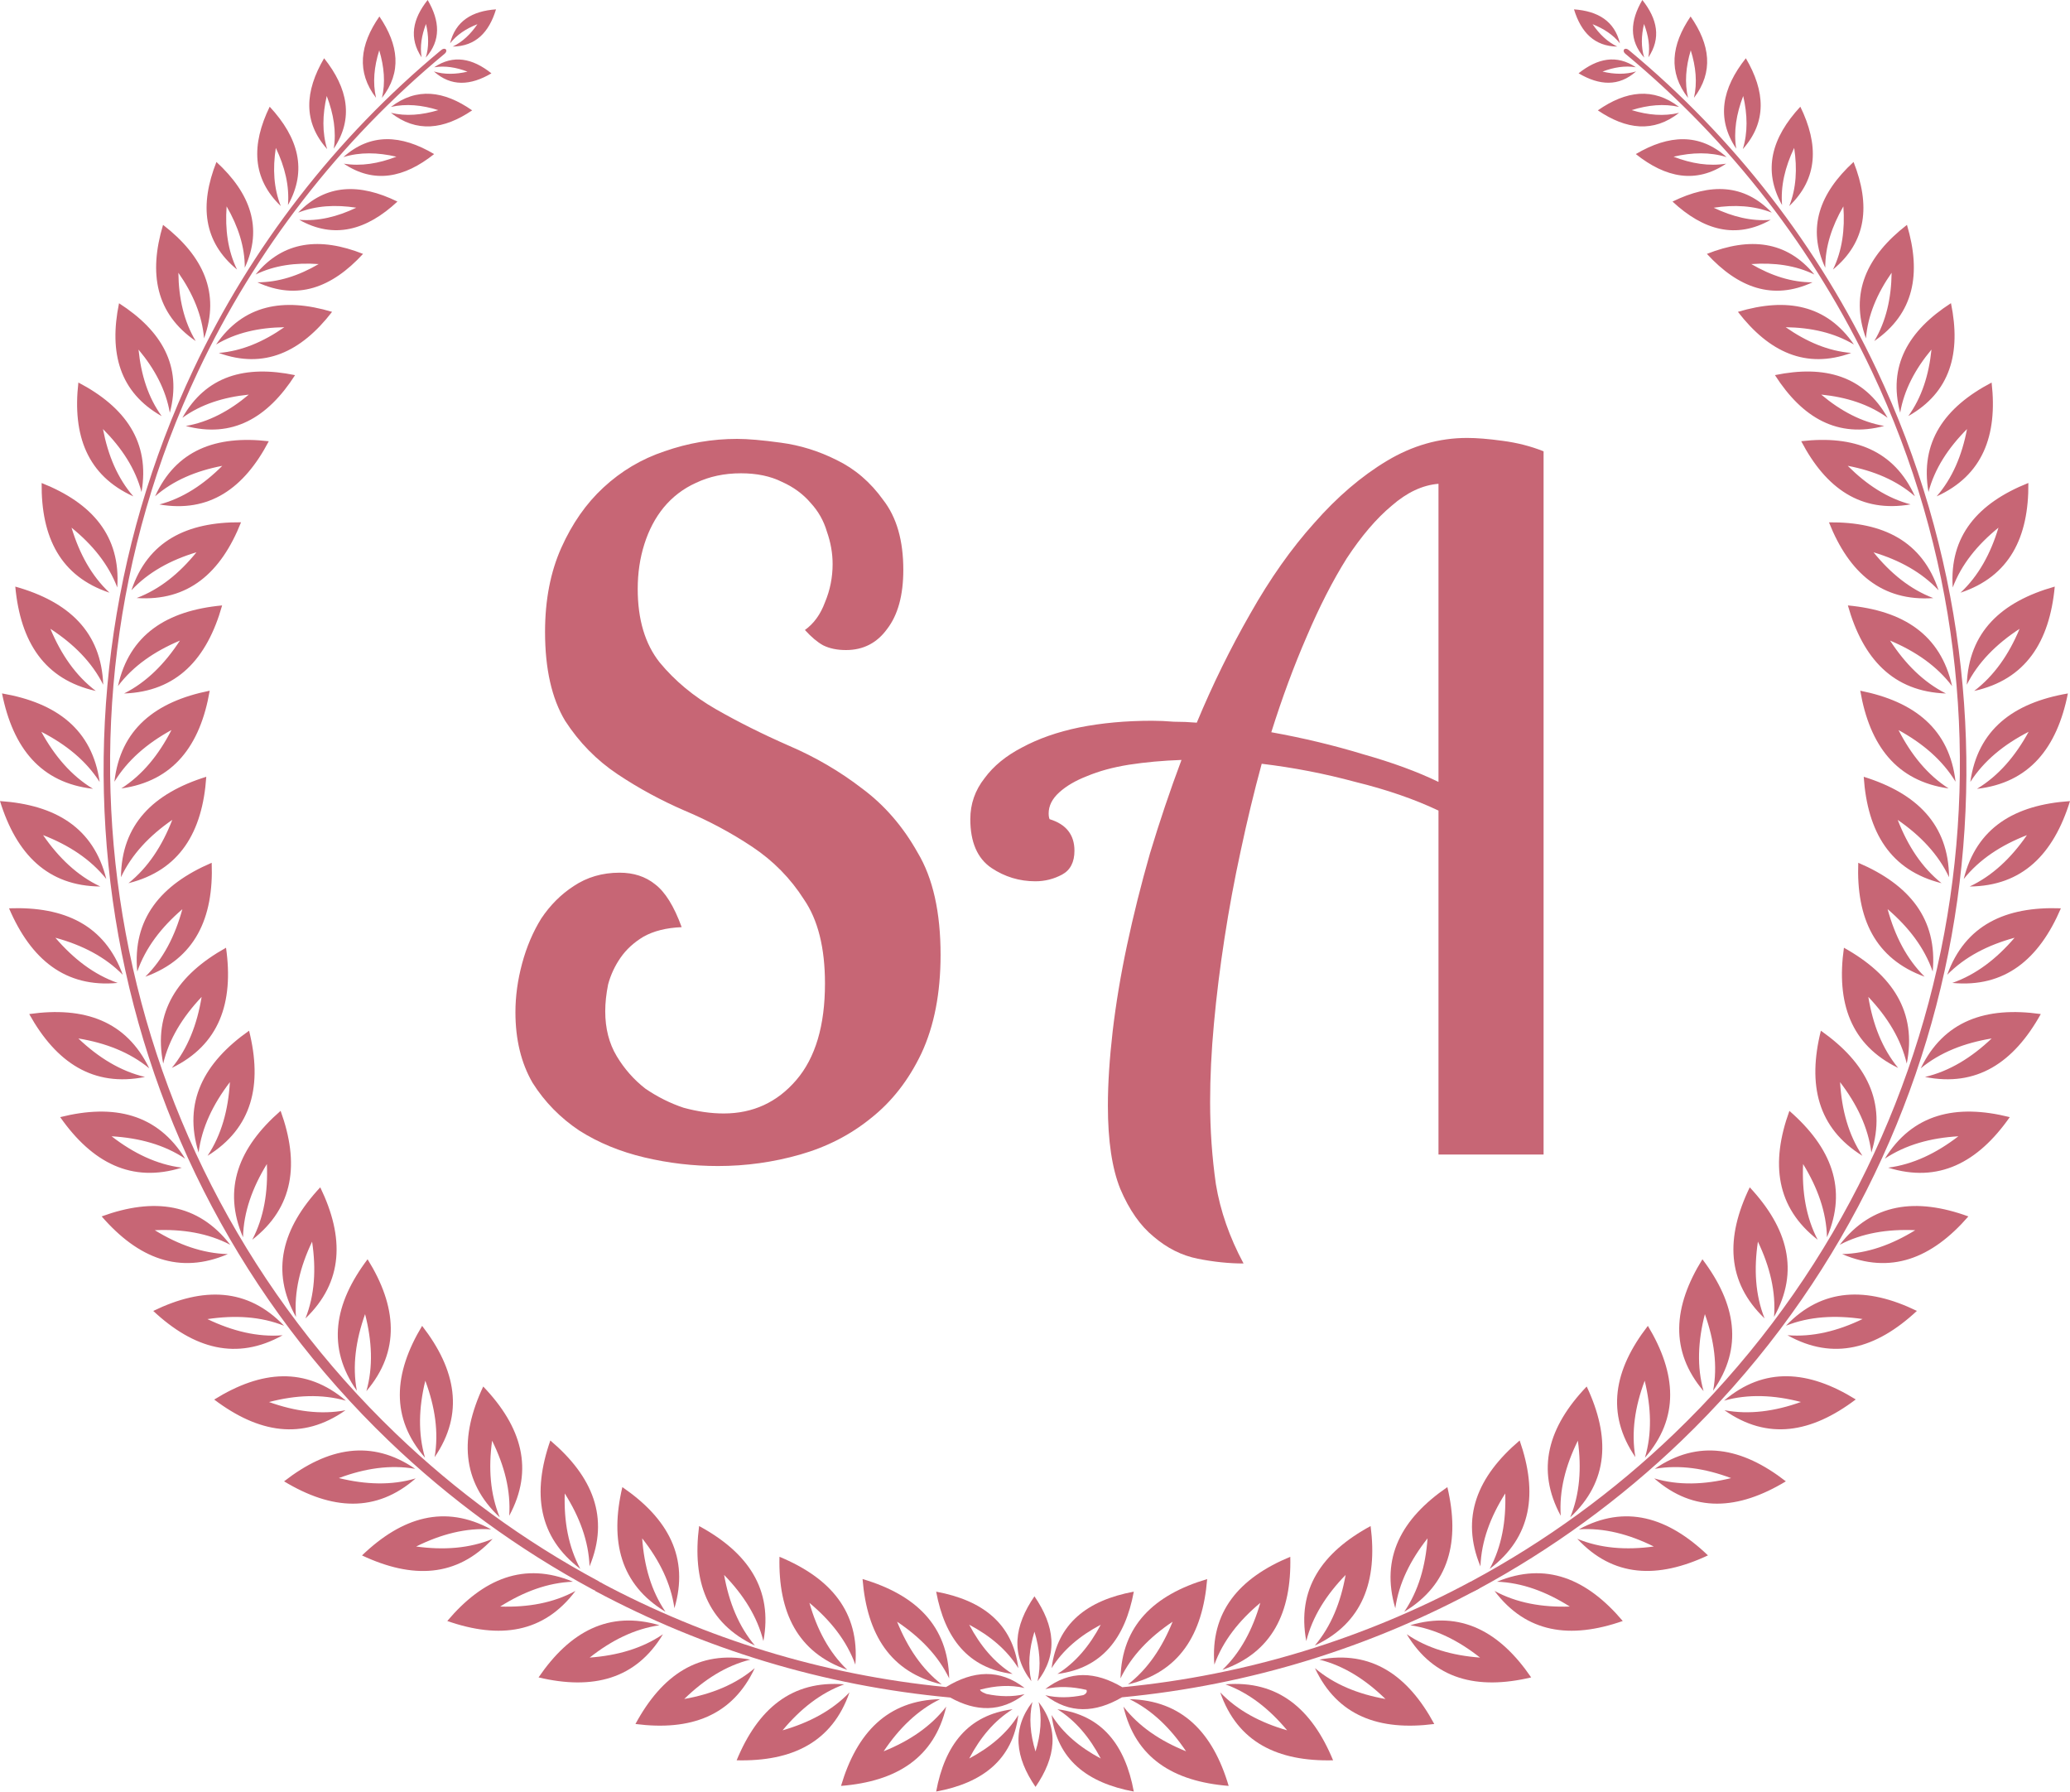
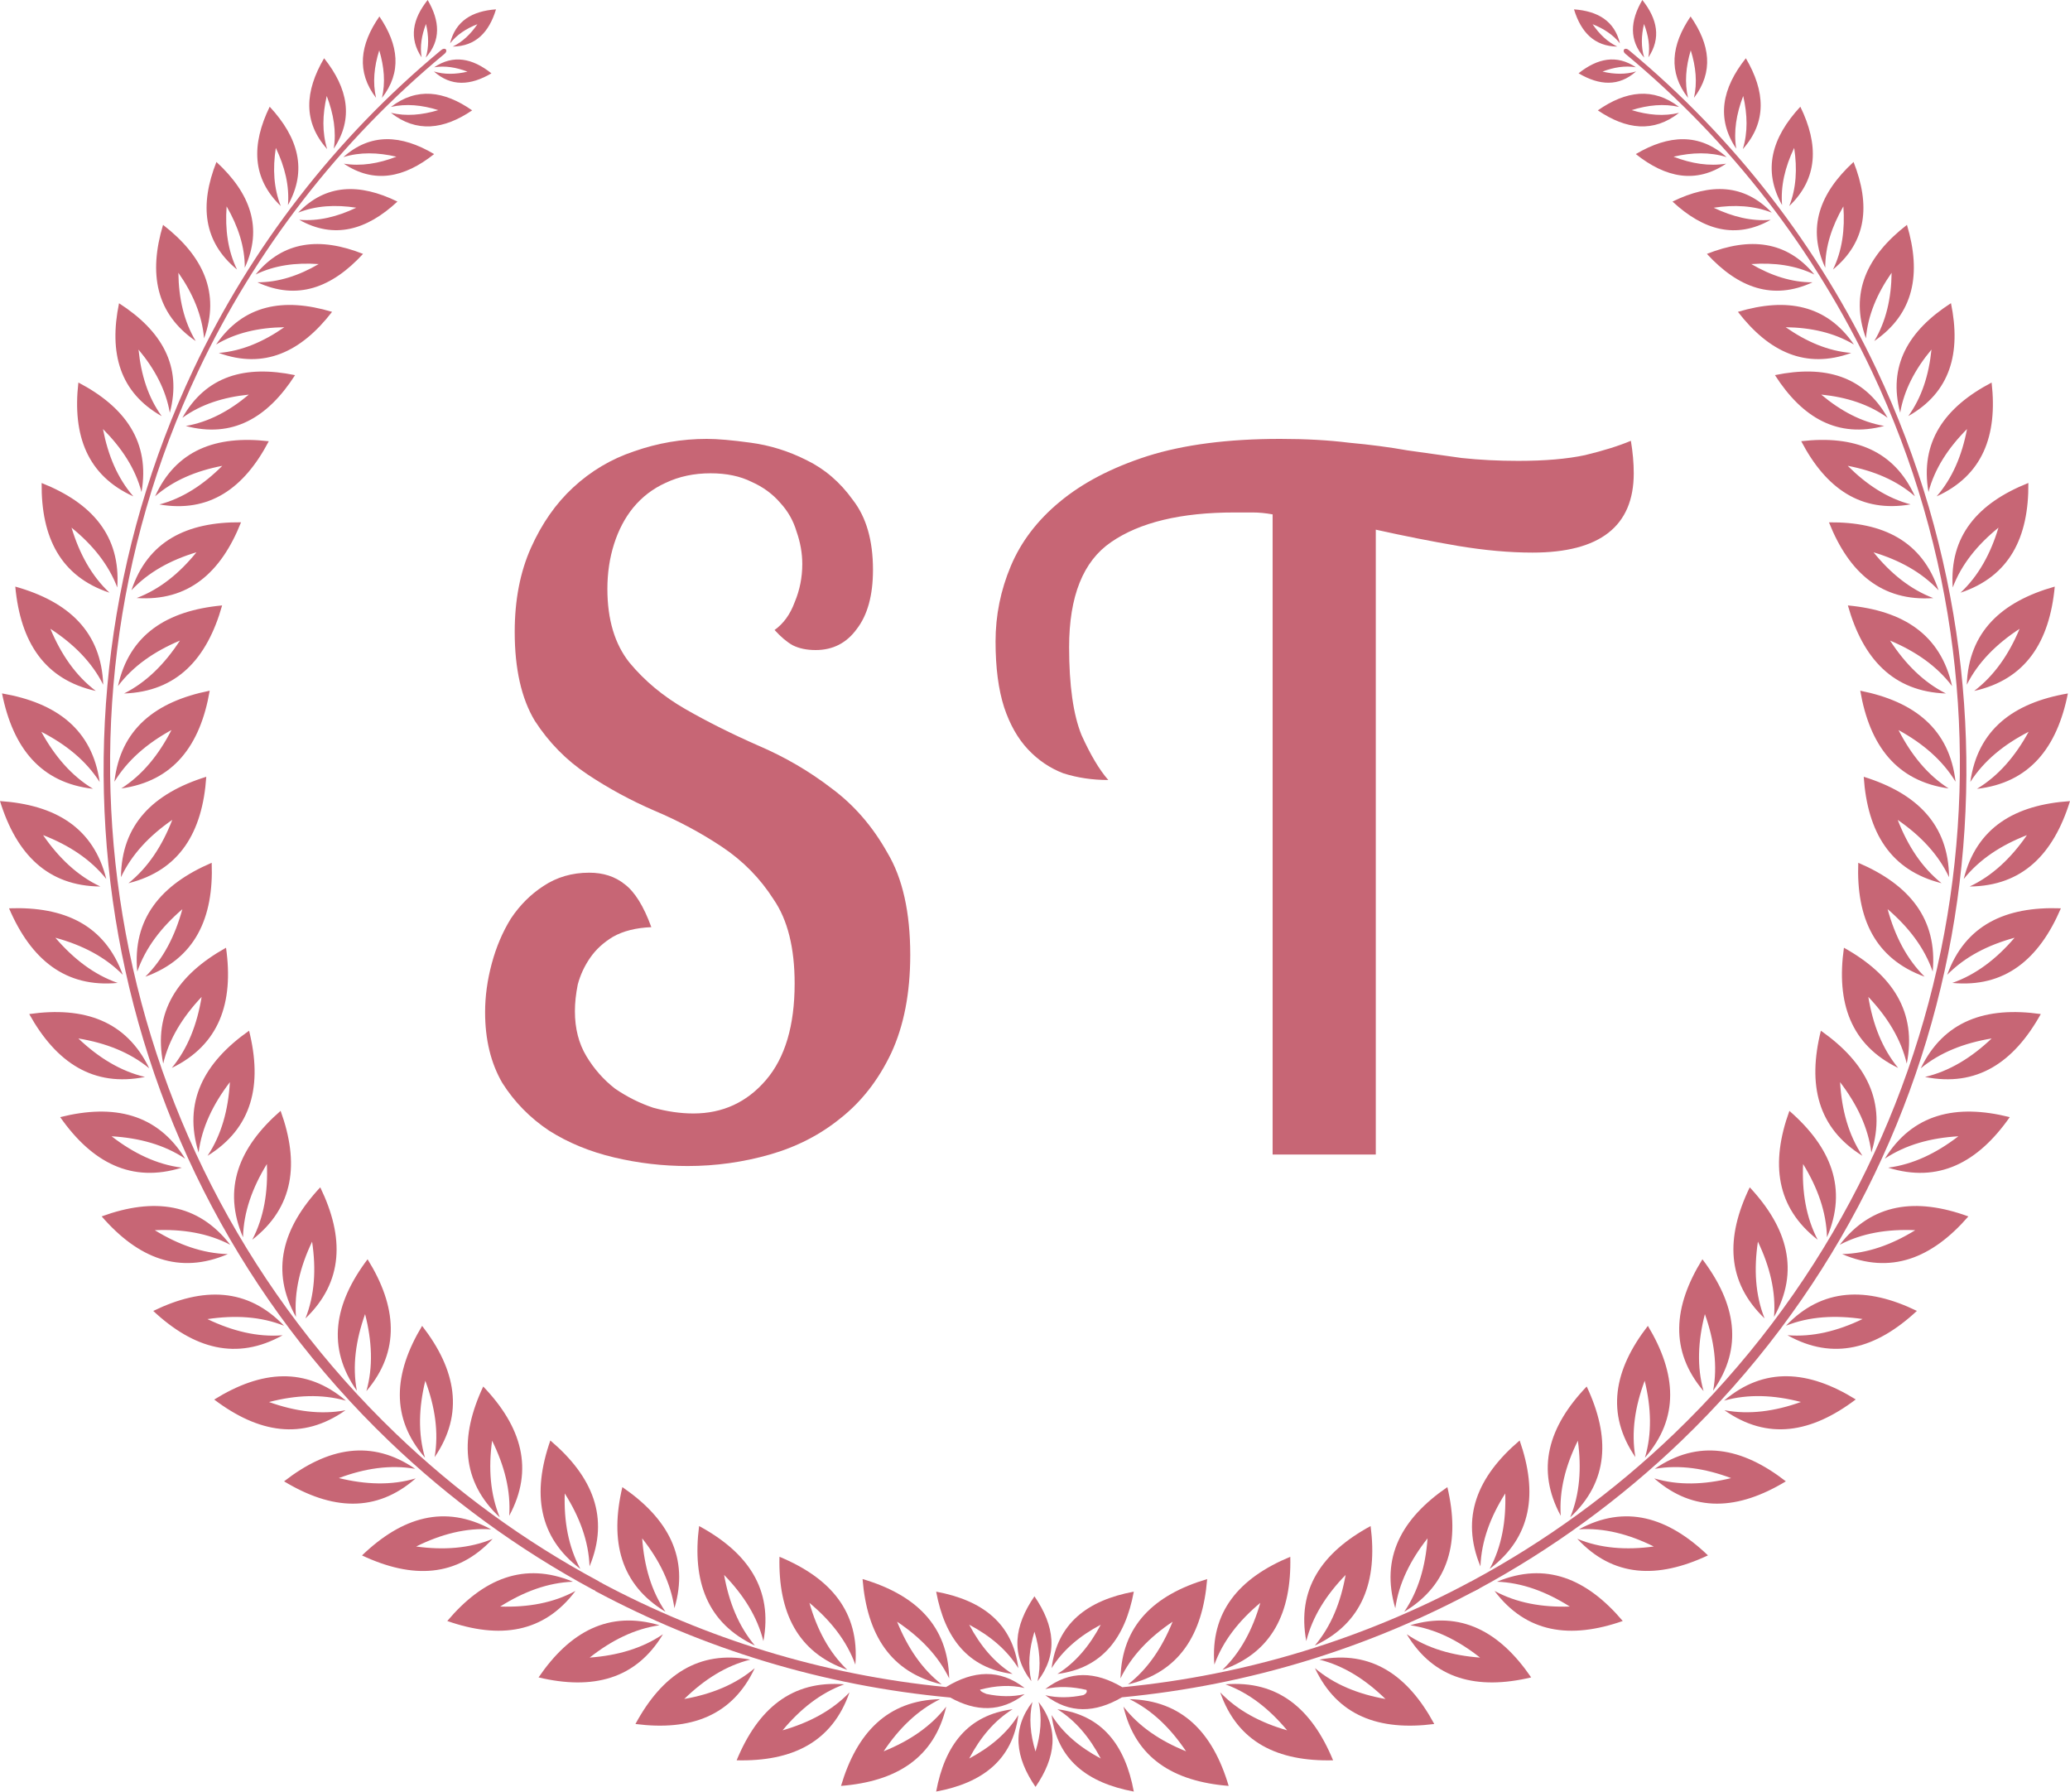
<svg xmlns="http://www.w3.org/2000/svg" width="52" height="45" viewBox="0 0 52 45" fill="none">
  <path d="M5.678 23.805C4.458 24.485 3.84 25.419 4.1 26.716C4.244 26.101 4.585 25.549 5.065 25.04C4.952 25.73 4.718 26.335 4.316 26.824C5.506 26.246 5.875 25.19 5.678 23.805ZM12.139 34.826C11.545 36.092 11.588 37.209 12.554 38.112C12.314 37.527 12.267 36.88 12.362 36.187C12.671 36.813 12.835 37.442 12.792 38.073C13.422 36.909 13.106 35.836 12.139 34.826ZM10.604 33.303C9.882 34.501 9.808 35.618 10.677 36.615C10.498 36.008 10.519 35.359 10.684 34.681C10.928 35.336 11.025 35.977 10.918 36.601C11.665 35.509 11.461 34.408 10.604 33.303ZM8.045 29.823C7.092 30.845 6.789 31.923 7.435 33.079C7.385 32.449 7.539 31.818 7.84 31.188C7.944 31.879 7.906 32.527 7.673 33.116C8.628 32.199 8.655 31.081 8.045 29.823ZM9.234 31.63C8.391 32.746 8.203 33.849 8.964 34.932C8.847 34.31 8.937 33.667 9.171 33.008C9.346 33.685 9.376 34.334 9.204 34.942C10.06 33.934 9.972 32.817 9.234 31.63ZM7.049 27.902C5.995 28.82 5.583 29.861 6.105 31.078C6.119 30.445 6.339 29.835 6.704 29.238C6.735 29.938 6.631 30.579 6.337 31.139C7.383 30.327 7.526 29.216 7.049 27.902ZM6.257 25.889C5.114 26.694 4.596 27.685 4.989 28.949C5.069 28.32 5.351 27.737 5.775 27.181C5.734 27.879 5.564 28.504 5.214 29.031C6.339 28.335 6.596 27.247 6.257 25.889ZM14.578 39.407C14.277 38.849 14.164 38.211 14.187 37.512C14.56 38.103 14.787 38.711 14.81 39.343C15.317 38.12 14.891 37.086 13.825 36.182C13.364 37.502 13.522 38.609 14.578 39.407ZM5.724 31.5C5.093 31.484 4.482 31.265 3.888 30.9C4.585 30.869 5.224 30.973 5.784 31.266C4.975 30.22 3.867 30.075 2.554 30.553C3.471 31.61 4.51 32.021 5.724 31.5ZM5.318 21.671C4.034 22.221 3.323 23.085 3.448 24.404C3.655 23.807 4.051 23.292 4.581 22.837C4.396 23.511 4.101 24.089 3.651 24.533C4.895 24.082 5.371 23.068 5.318 21.671ZM12.565 40.353C13.155 39.98 13.762 39.753 14.393 39.729C13.172 39.222 12.138 39.648 11.236 40.716C12.555 41.177 13.662 41.019 14.456 39.961C13.901 40.263 13.263 40.376 12.565 40.353ZM7.1 33.539C6.469 33.59 5.84 33.434 5.211 33.133C5.902 33.03 6.549 33.066 7.136 33.3C6.222 32.345 5.106 32.317 3.85 32.928C4.87 33.881 5.945 34.183 7.1 33.539ZM4.567 29.329C3.94 29.25 3.356 28.968 2.803 28.541C3.499 28.582 4.126 28.753 4.651 29.103C3.955 27.978 2.868 27.72 1.512 28.06C2.315 29.205 3.306 29.722 4.567 29.329ZM8.679 35.423C8.057 35.539 7.415 35.451 6.758 35.216C7.434 35.04 8.081 35.011 8.689 35.182C7.682 34.325 6.568 34.415 5.381 35.154C6.496 35.996 7.598 36.185 8.679 35.423ZM8.512 37.126C9.167 36.881 9.807 36.785 10.43 36.894C9.339 36.145 8.239 36.35 7.136 37.208C8.332 37.931 9.447 38.005 10.443 37.134C9.839 37.314 9.19 37.292 8.512 37.126ZM10.454 38.845C11.08 38.535 11.707 38.372 12.337 38.414C11.175 37.783 10.103 38.1 9.094 39.069C10.359 39.664 11.476 39.622 12.376 38.653C11.793 38.894 11.146 38.94 10.454 38.845ZM3.642 27.051C3.026 26.905 2.475 26.565 1.968 26.084C2.657 26.197 3.261 26.432 3.749 26.834C3.173 25.643 2.118 25.274 0.734 25.471C1.414 26.694 2.346 27.31 3.642 27.051ZM7.491 5.341C7.937 5.164 8.427 5.137 8.95 5.217C8.473 5.445 7.995 5.561 7.517 5.521C8.391 6.012 9.208 5.785 9.984 5.063C9.032 4.598 8.185 4.617 7.491 5.341ZM4.307 18.337C3.988 18.959 3.58 19.463 3.047 19.804C4.356 19.621 5.031 18.728 5.268 17.349C3.898 17.622 3.024 18.32 2.874 19.635C3.203 19.095 3.694 18.673 4.307 18.337ZM9.12 6.377C8.04 5.951 7.117 6.045 6.421 6.895C6.893 6.665 7.426 6.592 8.005 6.633C7.503 6.926 6.991 7.092 6.466 7.091C7.463 7.552 8.334 7.232 9.12 6.377ZM8.626 3.946C9.042 3.817 9.489 3.827 9.958 3.936C9.509 4.109 9.067 4.181 8.637 4.111C9.395 4.619 10.152 4.47 10.906 3.87C10.077 3.379 9.307 3.338 8.626 3.946ZM2.956 24.689C2.359 24.48 1.846 24.084 1.391 23.554C2.065 23.738 2.642 24.034 3.084 24.485C2.634 23.239 1.624 22.764 0.227 22.815C0.778 24.101 1.641 24.813 2.956 24.689ZM9.821 2.686C10.201 2.599 10.6 2.637 11.011 2.766C10.597 2.89 10.2 2.925 9.82 2.834C10.462 3.338 11.148 3.256 11.861 2.772C11.153 2.278 10.469 2.189 9.821 2.686ZM10.9 1.795C11.332 2.18 11.819 2.152 12.345 1.842C11.867 1.461 11.387 1.367 10.907 1.69C11.18 1.646 11.46 1.691 11.744 1.8C11.447 1.869 11.164 1.875 10.9 1.795ZM8.342 7.833C7.117 7.466 6.113 7.655 5.428 8.654C5.924 8.357 6.503 8.228 7.142 8.219C6.618 8.585 6.073 8.818 5.496 8.865C6.632 9.278 7.56 8.846 8.342 7.833ZM3.227 22.184C4.51 21.864 5.088 20.907 5.182 19.511C3.848 19.926 3.051 20.71 3.039 22.034C3.307 21.461 3.754 20.99 4.328 20.593C4.074 21.245 3.721 21.789 3.227 22.184ZM4.581 10.495C5.049 10.155 5.614 9.976 6.25 9.912C5.761 10.323 5.237 10.602 4.667 10.7C5.836 11.011 6.722 10.5 7.412 9.423C6.16 9.164 5.175 9.44 4.581 10.495ZM3.302 14.826C3.725 14.374 4.281 14.069 4.935 13.872C4.505 14.403 4.012 14.802 3.434 15.021C4.725 15.11 5.55 14.392 6.055 13.119C4.688 13.106 3.711 13.597 3.302 14.826ZM4.52 16.09C4.138 16.675 3.681 17.135 3.117 17.419C4.438 17.372 5.201 16.555 5.58 15.207C4.188 15.337 3.247 15.94 2.963 17.234C3.342 16.729 3.877 16.361 4.52 16.09ZM3.896 12.466C4.353 12.067 4.926 11.827 5.584 11.701C5.11 12.175 4.59 12.516 4.004 12.671C5.253 12.887 6.131 12.271 6.752 11.083C5.421 10.928 4.419 11.309 3.896 12.466ZM11.993 0.608C11.822 0.858 11.619 1.053 11.372 1.17C11.945 1.163 12.284 0.816 12.46 0.235C11.856 0.278 11.442 0.53 11.306 1.089C11.476 0.873 11.71 0.718 11.993 0.608ZM2.407 17.355C1.903 16.973 1.535 16.438 1.266 15.794C1.851 16.175 2.31 16.634 2.593 17.199C2.546 15.876 1.729 15.112 0.384 14.734C0.513 16.127 1.116 17.069 2.407 17.355ZM2.75 14.887C2.298 14.464 1.995 13.907 1.797 13.254C2.327 13.684 2.727 14.178 2.946 14.756C3.034 13.464 2.317 12.637 1.046 12.132C1.031 13.501 1.523 14.479 2.75 14.887ZM3.35 12.468C2.952 12.011 2.713 11.436 2.587 10.777C3.06 11.252 3.401 11.772 3.555 12.359C3.772 11.11 3.156 10.23 1.969 9.608C1.816 10.942 2.196 11.945 3.35 12.468ZM4.062 10.453C3.722 9.983 3.544 9.418 3.48 8.781C3.89 9.272 4.168 9.796 4.266 10.368C4.577 9.197 4.067 8.31 2.99 7.617C2.732 8.871 3.008 9.857 4.062 10.453ZM2.52 22.267C1.948 21.998 1.478 21.551 1.082 20.976C1.732 21.229 2.275 21.583 2.67 22.078C2.35 20.792 1.395 20.215 0 20.121C0.413 21.457 1.198 22.255 2.52 22.267ZM2.336 19.813C1.795 19.486 1.373 18.993 1.038 18.381C1.659 18.7 2.163 19.108 2.503 19.641C2.319 18.329 1.428 17.654 0.051 17.417C0.325 18.789 1.023 19.664 2.336 19.813ZM6.929 3.715C7.157 4.193 7.273 4.672 7.234 5.151C7.724 4.275 7.497 3.459 6.775 2.68C6.311 3.633 6.33 4.482 7.054 5.176C6.876 4.73 6.848 4.239 6.929 3.715ZM4.916 8.566C4.619 8.07 4.489 7.491 4.481 6.851C4.847 7.375 5.078 7.921 5.126 8.499C5.538 7.36 5.107 6.432 4.096 5.648C3.728 6.875 3.918 7.881 4.916 8.566ZM9.527 1.264C9.651 1.679 9.685 2.078 9.595 2.458C10.098 1.815 10.016 1.129 9.531 0.414C9.038 1.123 8.95 1.808 9.446 2.457C9.359 2.076 9.397 1.677 9.527 1.264ZM10.701 0.602C10.771 0.9 10.777 1.183 10.696 1.447C11.08 1.016 11.052 0.527 10.743 0C10.363 0.479 10.269 0.959 10.591 1.44C10.546 1.166 10.592 0.886 10.701 0.602ZM8.208 2.411C8.381 2.862 8.453 3.304 8.384 3.734C8.89 2.975 8.741 2.218 8.142 1.463C7.654 2.294 7.611 3.064 8.218 3.745C8.09 3.328 8.1 2.881 8.208 2.411ZM5.954 6.77C5.724 6.298 5.651 5.763 5.693 5.184C5.983 5.687 6.151 6.199 6.149 6.725C6.609 5.726 6.29 4.854 5.437 4.068C5.011 5.147 5.105 6.073 5.954 6.77ZM15.028 39.711C13.166 38.71 11.456 37.462 9.942 36.008C2.718 29.071 0.729 18.317 4.976 9.328C6.415 6.285 8.511 3.554 11.164 1.355C11.238 1.294 11.205 1.247 11.203 1.243C11.2 1.24 11.159 1.195 11.082 1.259C8.416 3.47 6.307 6.217 4.862 9.274C0.581 18.335 2.475 29.188 9.768 36.192C11.294 37.657 13.017 38.914 14.893 39.926C14.985 39.965 15.159 40.08 15.216 39.974C15.277 39.857 15.102 39.756 15.028 39.711Z" fill="#C76675" />
  <path d="M46.321 23.805C46.124 25.189 46.493 26.246 47.683 26.824C47.281 26.335 47.047 25.73 46.934 25.04C47.415 25.548 47.755 26.101 47.899 26.716C48.159 25.419 47.542 24.486 46.321 23.805ZM39.637 36.187C39.732 36.88 39.686 37.528 39.445 38.112C40.413 37.209 40.455 36.092 39.859 34.826C38.893 35.836 38.577 36.909 39.207 38.073C39.165 37.442 39.327 36.813 39.637 36.187ZM41.396 33.303C40.539 34.408 40.335 35.509 41.082 36.6C40.975 35.977 41.071 35.335 41.316 34.681C41.481 35.361 41.502 36.008 41.322 36.615C42.192 35.618 42.118 34.501 41.396 33.303ZM43.955 29.823C43.345 31.081 43.372 32.199 44.327 33.115C44.094 32.526 44.057 31.878 44.16 31.187C44.461 31.818 44.615 32.448 44.565 33.078C45.211 31.923 44.908 30.845 43.955 29.823ZM42.766 31.63C42.029 32.817 41.939 33.934 42.795 34.942C42.624 34.334 42.653 33.685 42.828 33.008C43.062 33.667 43.151 34.31 43.035 34.932C43.797 33.849 43.609 32.746 42.766 31.63ZM45.895 31.078C46.417 29.861 46.005 28.821 44.951 27.903C44.474 29.217 44.617 30.328 45.661 31.139C45.369 30.579 45.264 29.938 45.295 29.238C45.661 29.834 45.88 30.445 45.895 31.078ZM45.742 25.889C45.403 27.247 45.66 28.334 46.785 29.031C46.435 28.504 46.265 27.879 46.224 27.181C46.648 27.736 46.93 28.32 47.01 28.949C47.403 27.685 46.885 26.694 45.742 25.889ZM37.813 37.512C37.836 38.211 37.723 38.849 37.422 39.407C38.478 38.61 38.636 37.502 38.175 36.182C37.109 37.087 36.683 38.121 37.19 39.344C37.213 38.71 37.439 38.103 37.813 37.512ZM46.216 31.266C46.776 30.972 47.415 30.869 48.112 30.9C47.518 31.266 46.907 31.485 46.276 31.5C47.491 32.021 48.529 31.611 49.447 30.554C48.133 30.075 47.025 30.22 46.216 31.266ZM48.551 24.403C48.675 23.084 47.966 22.22 46.681 21.671C46.628 23.068 47.104 24.082 48.348 24.532C47.898 24.088 47.602 23.51 47.418 22.835C47.949 23.291 48.343 23.806 48.551 24.403ZM37.606 39.729C38.238 39.753 38.845 39.98 39.435 40.353C38.737 40.376 38.099 40.262 37.544 39.961C38.34 41.019 39.446 41.177 40.765 40.716C39.861 39.648 38.827 39.222 37.606 39.729ZM44.865 33.299C45.453 33.065 46.098 33.03 46.79 33.131C46.161 33.434 45.531 33.589 44.902 33.538C46.056 34.183 47.131 33.88 48.154 32.927C46.895 32.316 45.778 32.344 44.865 33.299ZM47.348 29.103C47.874 28.753 48.5 28.582 49.196 28.541C48.643 28.966 48.059 29.248 47.432 29.329C48.693 29.723 49.684 29.206 50.487 28.06C49.133 27.72 48.045 27.978 47.348 29.103ZM43.31 35.181C43.918 35.01 44.566 35.039 45.241 35.215C44.584 35.45 43.942 35.538 43.32 35.422C44.401 36.185 45.503 35.995 46.618 35.151C45.431 34.414 44.317 34.324 43.31 35.181ZM41.569 36.894C42.192 36.786 42.833 36.882 43.487 37.127C42.809 37.293 42.16 37.315 41.556 37.134C42.551 38.005 43.667 37.931 44.862 37.208C43.76 36.35 42.66 36.145 41.569 36.894ZM39.662 38.414C40.292 38.372 40.92 38.535 41.545 38.845C40.853 38.939 40.206 38.893 39.623 38.651C40.523 39.62 41.64 39.663 42.905 39.068C41.895 38.1 40.824 37.783 39.662 38.414ZM48.251 26.834C48.738 26.432 49.343 26.198 50.032 26.084C49.526 26.565 48.974 26.905 48.358 27.051C49.654 27.31 50.585 26.694 51.266 25.471C49.882 25.274 48.827 25.643 48.251 26.834ZM44.508 5.341C43.814 4.616 42.967 4.597 42.015 5.063C42.791 5.785 43.608 6.014 44.481 5.522C44.003 5.563 43.526 5.445 43.049 5.218C43.572 5.137 44.063 5.165 44.508 5.341ZM49.125 19.635C48.975 18.32 48.102 17.622 46.731 17.349C46.968 18.728 47.643 19.621 48.951 19.804C48.419 19.463 48.012 18.959 47.692 18.338C48.304 18.673 48.797 19.095 49.125 19.635ZM45.578 6.895C44.882 6.045 43.958 5.951 42.879 6.377C43.664 7.232 44.536 7.552 45.533 7.091C45.009 7.093 44.497 6.926 43.994 6.633C44.573 6.592 45.107 6.665 45.578 6.895ZM43.373 3.946C42.692 3.338 41.923 3.381 41.093 3.87C41.847 4.47 42.604 4.619 43.362 4.111C42.931 4.181 42.49 4.109 42.041 3.936C42.51 3.826 42.957 3.817 43.373 3.946ZM48.915 24.485C49.358 24.034 49.935 23.738 50.608 23.554C50.154 24.084 49.64 24.48 49.043 24.689C50.358 24.814 51.221 24.101 51.771 22.815C50.375 22.763 49.365 23.239 48.915 24.485ZM42.179 2.686C41.531 2.189 40.847 2.278 40.139 2.772C40.853 3.256 41.538 3.338 42.18 2.834C41.802 2.926 41.403 2.892 40.989 2.766C41.4 2.637 41.799 2.599 42.179 2.686ZM41.093 1.689C40.613 1.366 40.133 1.461 39.655 1.841C40.181 2.151 40.668 2.179 41.1 1.794C40.836 1.874 40.553 1.868 40.256 1.798C40.54 1.69 40.82 1.645 41.093 1.689ZM43.658 7.833C44.44 8.846 45.368 9.278 46.504 8.865C45.927 8.818 45.382 8.585 44.858 8.219C45.496 8.228 46.076 8.357 46.572 8.654C45.887 7.655 44.883 7.466 43.658 7.833ZM48.962 22.034C48.949 20.71 48.152 19.926 46.818 19.511C46.912 20.907 47.49 21.864 48.773 22.184C48.279 21.789 47.926 21.247 47.672 20.594C48.246 20.99 48.693 21.461 48.962 22.034ZM44.588 9.422C45.279 10.5 46.164 11.011 47.333 10.699C46.763 10.601 46.239 10.322 45.75 9.911C46.386 9.975 46.951 10.155 47.419 10.495C46.825 9.44 45.84 9.164 44.588 9.422ZM45.945 13.12C46.45 14.393 47.275 15.111 48.566 15.023C47.988 14.803 47.495 14.404 47.065 13.873C47.719 14.07 48.275 14.375 48.698 14.827C48.289 13.597 47.312 13.106 45.945 13.12ZM49.038 17.234C48.752 15.94 47.812 15.337 46.42 15.207C46.799 16.553 47.562 17.372 48.883 17.419C48.319 17.135 47.861 16.675 47.48 16.09C48.123 16.361 48.656 16.729 49.038 17.234ZM45.248 11.082C45.869 12.27 46.747 12.886 47.996 12.669C47.41 12.515 46.89 12.174 46.416 11.7C47.074 11.826 47.647 12.066 48.104 12.465C47.581 11.309 46.579 10.928 45.248 11.082ZM40.628 1.17C40.381 1.053 40.178 0.858 40.007 0.608C40.288 0.72 40.524 0.874 40.694 1.089C40.558 0.53 40.144 0.279 39.54 0.235C39.717 0.815 40.055 1.163 40.628 1.17ZM49.407 17.199C49.691 16.634 50.151 16.175 50.734 15.794C50.465 16.438 50.096 16.972 49.593 17.355C50.884 17.069 51.487 16.127 51.617 14.734C50.271 15.113 49.454 15.876 49.407 17.199ZM49.054 14.756C49.272 14.178 49.673 13.684 50.203 13.254C50.006 13.908 49.702 14.465 49.25 14.887C50.477 14.479 50.968 13.501 50.954 12.131C49.683 12.637 48.966 13.464 49.054 14.756ZM48.445 12.359C48.599 11.773 48.94 11.252 49.413 10.777C49.288 11.435 49.047 12.01 48.65 12.468C49.804 11.945 50.184 10.942 50.031 9.609C48.843 10.23 48.228 11.11 48.445 12.359ZM47.734 10.366C47.832 9.795 48.111 9.271 48.52 8.78C48.456 9.416 48.276 9.983 47.938 10.451C48.992 9.856 49.268 8.87 49.01 7.615C47.933 8.309 47.423 9.196 47.734 10.366ZM49.48 22.267C50.802 22.255 51.585 21.458 52 20.122C50.605 20.215 49.65 20.793 49.33 22.079C49.725 21.584 50.268 21.23 50.918 20.977C50.522 21.551 50.052 21.997 49.48 22.267ZM49.496 19.641C49.837 19.108 50.34 18.7 50.961 18.381C50.626 18.994 50.204 19.487 49.663 19.814C50.976 19.664 51.674 18.79 51.947 17.418C50.571 17.654 49.68 18.33 49.496 19.641ZM45.071 3.715C45.151 4.239 45.124 4.73 44.947 5.176C45.672 4.482 45.691 3.633 45.226 2.68C44.504 3.458 44.276 4.275 44.767 5.151C44.727 4.672 44.843 4.193 45.071 3.715ZM46.874 8.499C46.921 7.921 47.153 7.375 47.519 6.851C47.511 7.489 47.381 8.069 47.084 8.566C48.082 7.881 48.271 6.875 47.904 5.648C46.893 6.432 46.462 7.36 46.874 8.499ZM42.473 1.264C42.602 1.677 42.641 2.076 42.554 2.457C43.05 1.808 42.962 1.123 42.469 0.414C41.984 1.129 41.902 1.815 42.405 2.458C42.315 2.078 42.349 1.677 42.473 1.264ZM41.299 0.602C41.408 0.886 41.454 1.167 41.409 1.44C41.731 0.959 41.637 0.479 41.257 0C40.948 0.527 40.92 1.015 41.304 1.447C41.223 1.183 41.229 0.899 41.299 0.602ZM43.791 2.411C43.899 2.881 43.909 3.328 43.781 3.745C44.388 3.064 44.345 2.294 43.857 1.463C43.258 2.218 43.108 2.974 43.615 3.734C43.546 3.303 43.618 2.861 43.791 2.411ZM46.307 5.184C46.349 5.763 46.277 6.298 46.046 6.77C46.895 6.073 46.989 5.149 46.563 4.068C45.708 4.854 45.39 5.727 45.852 6.725C45.849 6.199 46.017 5.687 46.307 5.184ZM47.138 9.274C45.693 6.217 43.584 3.47 40.918 1.259C40.842 1.195 40.8 1.24 40.797 1.244C40.795 1.248 40.762 1.295 40.836 1.356C43.488 3.556 45.586 6.288 47.024 9.33C51.271 18.318 49.281 29.073 42.057 36.011C40.544 37.464 38.834 38.711 36.972 39.713C36.898 39.758 36.722 39.859 36.786 39.976C36.843 40.083 37.016 39.967 37.109 39.928C38.984 38.917 40.709 37.659 42.234 36.194C49.525 29.188 51.42 18.335 47.138 9.274Z" fill="#C76675" />
-   <path d="M22.692 14.312C22.692 14.952 22.556 15.448 22.284 15.8C22.028 16.152 21.684 16.328 21.252 16.328C21.028 16.328 20.836 16.288 20.676 16.208C20.532 16.128 20.38 16 20.22 15.824C20.444 15.664 20.612 15.432 20.724 15.128C20.852 14.824 20.916 14.504 20.916 14.168C20.916 13.896 20.868 13.624 20.772 13.352C20.692 13.08 20.556 12.84 20.364 12.632C20.172 12.408 19.932 12.232 19.644 12.104C19.356 11.96 19.012 11.888 18.612 11.888C18.196 11.888 17.82 11.968 17.484 12.128C17.164 12.272 16.892 12.48 16.668 12.752C16.46 13.008 16.3 13.312 16.188 13.664C16.076 14.016 16.02 14.392 16.02 14.792C16.02 15.56 16.204 16.176 16.572 16.64C16.956 17.104 17.428 17.496 17.988 17.816C18.548 18.136 19.156 18.44 19.812 18.728C20.484 19.016 21.1 19.376 21.66 19.808C22.22 20.224 22.684 20.76 23.052 21.416C23.436 22.056 23.628 22.912 23.628 23.984C23.628 24.944 23.468 25.768 23.148 26.456C22.828 27.128 22.404 27.672 21.876 28.088C21.364 28.504 20.772 28.808 20.1 29C19.428 29.192 18.74 29.288 18.036 29.288C17.412 29.288 16.796 29.216 16.188 29.072C15.58 28.928 15.036 28.704 14.556 28.4C14.076 28.08 13.684 27.68 13.38 27.2C13.092 26.704 12.948 26.112 12.948 25.424C12.948 25.024 13.004 24.616 13.116 24.2C13.228 23.784 13.388 23.408 13.596 23.072C13.82 22.736 14.092 22.464 14.412 22.256C14.748 22.032 15.132 21.92 15.564 21.92C15.916 21.92 16.212 22.016 16.452 22.208C16.708 22.4 16.932 22.76 17.124 23.288C16.74 23.304 16.42 23.384 16.164 23.528C15.924 23.672 15.732 23.848 15.588 24.056C15.444 24.264 15.34 24.488 15.276 24.728C15.228 24.968 15.204 25.192 15.204 25.4C15.204 25.832 15.3 26.208 15.492 26.528C15.684 26.848 15.924 27.12 16.212 27.344C16.516 27.552 16.836 27.712 17.172 27.824C17.524 27.92 17.86 27.968 18.18 27.968C18.916 27.968 19.524 27.688 20.004 27.128C20.484 26.568 20.724 25.76 20.724 24.704C20.724 23.808 20.548 23.104 20.196 22.592C19.86 22.064 19.428 21.624 18.9 21.272C18.372 20.92 17.804 20.616 17.196 20.36C16.604 20.104 16.044 19.8 15.516 19.448C14.988 19.096 14.548 18.648 14.196 18.104C13.86 17.544 13.692 16.8 13.692 15.872C13.692 15.072 13.828 14.368 14.1 13.76C14.372 13.152 14.724 12.648 15.156 12.248C15.604 11.832 16.116 11.528 16.692 11.336C17.284 11.128 17.892 11.024 18.516 11.024C18.788 11.024 19.156 11.056 19.62 11.12C20.1 11.184 20.564 11.328 21.012 11.552C21.476 11.776 21.868 12.112 22.188 12.56C22.524 12.992 22.692 13.576 22.692 14.312ZM36.136 29V20.36C35.528 20.072 34.831 19.832 34.047 19.64C33.279 19.432 32.495 19.28 31.695 19.184C31.503 19.888 31.328 20.616 31.168 21.368C31.008 22.104 30.872 22.84 30.759 23.576C30.648 24.296 30.559 25.008 30.495 25.712C30.431 26.4 30.399 27.056 30.399 27.68C30.399 28.384 30.448 29.072 30.544 29.744C30.655 30.416 30.887 31.08 31.239 31.736C30.872 31.736 30.488 31.696 30.087 31.616C29.688 31.536 29.32 31.352 28.983 31.064C28.648 30.792 28.367 30.392 28.143 29.864C27.936 29.352 27.831 28.656 27.831 27.776C27.831 27.216 27.872 26.592 27.951 25.904C28.032 25.216 28.151 24.496 28.311 23.744C28.471 22.992 28.663 22.224 28.887 21.44C29.128 20.64 29.392 19.856 29.68 19.088C29.215 19.104 28.776 19.144 28.36 19.208C27.959 19.272 27.608 19.368 27.303 19.496C27.015 19.608 26.784 19.744 26.608 19.904C26.431 20.064 26.343 20.24 26.343 20.432C26.343 20.496 26.352 20.544 26.367 20.576C26.784 20.704 26.991 20.968 26.991 21.368C26.991 21.656 26.887 21.856 26.68 21.968C26.471 22.08 26.247 22.136 26.008 22.136C25.608 22.136 25.239 22.024 24.904 21.8C24.552 21.56 24.375 21.152 24.375 20.576C24.375 20.192 24.495 19.848 24.735 19.544C24.959 19.24 25.271 18.984 25.672 18.776C26.087 18.552 26.567 18.384 27.111 18.272C27.672 18.16 28.279 18.104 28.936 18.104C29.111 18.104 29.296 18.112 29.488 18.128C29.68 18.128 29.872 18.136 30.064 18.152C30.463 17.192 30.912 16.28 31.407 15.416C31.904 14.536 32.44 13.776 33.016 13.136C33.592 12.48 34.2 11.96 34.84 11.576C35.48 11.192 36.151 11 36.855 11C37.096 11 37.392 11.024 37.743 11.072C38.111 11.12 38.456 11.208 38.776 11.336V29H36.136ZM31.936 18.392C32.736 18.536 33.504 18.72 34.239 18.944C34.975 19.152 35.608 19.384 36.136 19.64V12.152C35.736 12.184 35.343 12.368 34.959 12.704C34.575 13.024 34.2 13.464 33.831 14.024C33.48 14.584 33.144 15.24 32.824 15.992C32.504 16.728 32.208 17.528 31.936 18.392Z" fill="#C76675" />
+   <path d="M21.93 14.312C21.93 14.952 21.794 15.448 21.522 15.8C21.266 16.152 20.922 16.328 20.49 16.328C20.266 16.328 20.074 16.288 19.914 16.208C19.77 16.128 19.618 16 19.458 15.824C19.682 15.664 19.85 15.432 19.962 15.128C20.09 14.824 20.154 14.504 20.154 14.168C20.154 13.896 20.106 13.624 20.01 13.352C19.93 13.08 19.794 12.84 19.602 12.632C19.41 12.408 19.17 12.232 18.882 12.104C18.594 11.96 18.25 11.888 17.85 11.888C17.434 11.888 17.058 11.968 16.722 12.128C16.402 12.272 16.13 12.48 15.906 12.752C15.698 13.008 15.538 13.312 15.426 13.664C15.314 14.016 15.258 14.392 15.258 14.792C15.258 15.56 15.442 16.176 15.81 16.64C16.194 17.104 16.666 17.496 17.226 17.816C17.786 18.136 18.394 18.44 19.05 18.728C19.722 19.016 20.338 19.376 20.898 19.808C21.458 20.224 21.922 20.76 22.29 21.416C22.674 22.056 22.866 22.912 22.866 23.984C22.866 24.944 22.706 25.768 22.386 26.456C22.066 27.128 21.642 27.672 21.114 28.088C20.602 28.504 20.01 28.808 19.338 29C18.666 29.192 17.978 29.288 17.274 29.288C16.65 29.288 16.034 29.216 15.426 29.072C14.818 28.928 14.274 28.704 13.794 28.4C13.314 28.08 12.922 27.68 12.618 27.2C12.33 26.704 12.186 26.112 12.186 25.424C12.186 25.024 12.242 24.616 12.354 24.2C12.466 23.784 12.626 23.408 12.834 23.072C13.058 22.736 13.33 22.464 13.65 22.256C13.986 22.032 14.37 21.92 14.802 21.92C15.154 21.92 15.45 22.016 15.69 22.208C15.946 22.4 16.17 22.76 16.362 23.288C15.978 23.304 15.658 23.384 15.402 23.528C15.162 23.672 14.97 23.848 14.826 24.056C14.682 24.264 14.578 24.488 14.514 24.728C14.466 24.968 14.442 25.192 14.442 25.4C14.442 25.832 14.538 26.208 14.73 26.528C14.922 26.848 15.162 27.12 15.45 27.344C15.754 27.552 16.074 27.712 16.41 27.824C16.762 27.92 17.098 27.968 17.418 27.968C18.154 27.968 18.762 27.688 19.242 27.128C19.722 26.568 19.962 25.76 19.962 24.704C19.962 23.808 19.786 23.104 19.434 22.592C19.098 22.064 18.666 21.624 18.138 21.272C17.61 20.92 17.042 20.616 16.434 20.36C15.842 20.104 15.282 19.8 14.754 19.448C14.226 19.096 13.786 18.648 13.434 18.104C13.098 17.544 12.93 16.8 12.93 15.872C12.93 15.072 13.066 14.368 13.338 13.76C13.61 13.152 13.962 12.648 14.394 12.248C14.842 11.832 15.354 11.528 15.93 11.336C16.522 11.128 17.13 11.024 17.754 11.024C18.026 11.024 18.394 11.056 18.858 11.12C19.338 11.184 19.802 11.328 20.25 11.552C20.714 11.776 21.106 12.112 21.426 12.56C21.762 12.992 21.93 13.576 21.93 14.312ZM38.497 13.88C37.921 13.88 37.297 13.824 36.625 13.712C35.969 13.6 35.281 13.464 34.561 13.304V29H31.969V12.92C31.793 12.888 31.625 12.872 31.465 12.872C31.321 12.872 31.169 12.872 31.009 12.872C29.665 12.872 28.633 13.12 27.913 13.616C27.209 14.096 26.857 14.976 26.857 16.256C26.857 17.216 26.961 17.952 27.169 18.464C27.393 18.96 27.617 19.336 27.841 19.592C27.441 19.592 27.065 19.536 26.713 19.424C26.377 19.296 26.081 19.096 25.825 18.824C25.569 18.552 25.369 18.2 25.225 17.768C25.081 17.32 25.009 16.768 25.009 16.112C25.009 15.456 25.137 14.824 25.393 14.216C25.649 13.608 26.057 13.072 26.617 12.608C27.193 12.128 27.929 11.744 28.825 11.456C29.737 11.168 30.849 11.024 32.161 11.024C32.801 11.024 33.377 11.056 33.889 11.12C34.417 11.168 34.905 11.232 35.353 11.312C35.817 11.376 36.273 11.44 36.721 11.504C37.169 11.552 37.641 11.576 38.137 11.576C38.809 11.576 39.369 11.528 39.817 11.432C40.281 11.32 40.665 11.2 40.969 11.072C41.017 11.36 41.041 11.632 41.041 11.888C41.041 13.216 40.193 13.88 38.497 13.88Z" fill="#C76675" />
  <path d="M35.861 38.64C35.811 39.337 35.632 39.961 35.276 40.484C36.408 39.8 36.68 38.715 36.359 37.353C35.205 38.143 34.675 39.127 35.051 40.396C35.14 39.77 35.429 39.188 35.861 38.64Z" fill="#C76675" />
  <path d="M33.803 39.559C33.68 40.247 33.439 40.849 33.03 41.332C34.227 40.77 34.61 39.719 34.431 38.331C33.202 38.997 32.572 39.921 32.815 41.221C32.968 40.608 33.316 40.06 33.803 39.559Z" fill="#C76675" />
  <path d="M31.66 40.26C31.467 40.931 31.165 41.505 30.708 41.943C31.957 41.509 32.447 40.502 32.413 39.103C31.121 39.638 30.399 40.492 30.506 41.812C30.722 41.216 31.124 40.707 31.66 40.26Z" fill="#C76675" />
  <path d="M27.652 40.809C27.373 41.336 27.02 41.76 26.563 42.046C27.68 41.903 28.265 41.151 28.482 39.979C27.311 40.197 26.559 40.781 26.417 41.901C26.702 41.442 27.126 41.088 27.652 40.809Z" fill="#C76675" />
  <path d="M29.457 40.734C29.195 41.382 28.835 41.922 28.335 42.309C29.623 42.007 30.213 41.057 30.325 39.663C28.985 40.06 28.178 40.834 28.148 42.157C28.424 41.588 28.877 41.123 29.457 40.734Z" fill="#C76675" />
  <path d="M25.986 40.984C26.118 41.416 26.156 41.832 26.064 42.229C26.585 41.555 26.496 40.839 25.986 40.096C25.476 40.839 25.387 41.555 25.908 42.228C25.816 41.832 25.854 41.416 25.986 40.984Z" fill="#C76675" />
  <path d="M25.437 42.046C24.979 41.76 24.625 41.336 24.347 40.809C24.873 41.088 25.298 41.442 25.581 41.901C25.44 40.781 24.688 40.197 23.517 39.979C23.735 41.151 24.319 41.903 25.437 42.046Z" fill="#C76675" />
  <path d="M18.963 41.332C18.555 40.849 18.313 40.247 18.19 39.559C18.677 40.06 19.024 40.608 19.177 41.221C19.421 39.92 18.791 38.997 17.562 38.331C17.383 39.719 17.766 40.77 18.963 41.332Z" fill="#C76675" />
  <path d="M21.285 41.943C20.828 41.505 20.525 40.931 20.333 40.26C20.869 40.707 21.271 41.216 21.487 41.812C21.594 40.492 20.872 39.638 19.581 39.103C19.547 40.502 20.036 41.509 21.285 41.943Z" fill="#C76675" />
  <path d="M23.657 42.309C23.158 41.922 22.798 41.382 22.536 40.734C23.116 41.123 23.569 41.588 23.844 42.157C23.814 40.834 23.008 40.059 21.668 39.662C21.78 41.058 22.37 42.007 23.657 42.309Z" fill="#C76675" />
  <path d="M16.717 40.484C16.361 39.961 16.182 39.337 16.132 38.64C16.564 39.188 16.853 39.77 16.942 40.395C17.318 39.127 16.788 38.143 15.634 37.353C15.313 38.715 15.585 39.8 16.717 40.484Z" fill="#C76675" />
  <path d="M36.943 39.727C34.291 41.15 31.332 42.077 28.193 42.379C27.521 41.982 26.874 41.949 26.259 42.425C26.592 42.347 26.938 42.363 27.294 42.447C27.332 42.532 27.211 42.578 27.211 42.578C26.884 42.645 26.566 42.652 26.259 42.58C26.871 43.055 27.516 43.023 28.184 42.633C31.408 42.328 34.443 41.372 37.157 39.899C37.084 39.844 37.013 39.785 36.943 39.727Z" fill="#C76675" />
  <path d="M17.189 42.675C17.689 42.187 18.236 41.839 18.849 41.686C17.55 41.442 16.627 42.073 15.963 43.303C17.349 43.482 18.398 43.1 18.959 41.901C18.477 42.31 17.876 42.553 17.189 42.675Z" fill="#C76675" />
  <path d="M19.659 43.462C20.106 42.925 20.614 42.523 21.208 42.307C19.891 42.2 19.038 42.922 18.505 44.215C19.902 44.249 20.906 43.759 21.34 42.509C20.903 42.966 20.329 43.269 19.659 43.462Z" fill="#C76675" />
  <path d="M22.198 43.989C22.587 43.409 23.05 42.956 23.618 42.679C22.297 42.71 21.524 43.518 21.127 44.858C22.52 44.747 23.469 44.156 23.77 42.867C23.383 43.367 22.845 43.728 22.198 43.989Z" fill="#C76675" />
  <path d="M24.347 44.17C24.625 43.642 24.979 43.217 25.437 42.933C24.319 43.075 23.735 43.828 23.517 45C24.688 44.783 25.44 44.197 25.581 43.078C25.298 43.536 24.873 43.89 24.347 44.17Z" fill="#C76675" />
  <path d="M26.013 43.994C25.881 43.564 25.843 43.147 25.935 42.75C25.414 43.425 25.503 44.14 26.013 44.883C26.523 44.14 26.612 43.425 26.09 42.75C26.183 43.147 26.145 43.564 26.013 43.994Z" fill="#C76675" />
  <path d="M26.563 42.933C27.02 43.217 27.373 43.642 27.652 44.17C27.126 43.89 26.702 43.536 26.417 43.078C26.559 44.197 27.311 44.783 28.482 45C28.265 43.828 27.68 43.075 26.563 42.933Z" fill="#C76675" />
  <path d="M30.785 42.307C31.378 42.523 31.887 42.925 32.334 43.462C31.664 43.269 31.09 42.966 30.653 42.509C31.087 43.759 32.092 44.249 33.488 44.215C32.956 42.922 32.102 42.2 30.785 42.307Z" fill="#C76675" />
  <path d="M33.144 41.686C33.757 41.839 34.304 42.187 34.804 42.675C34.117 42.553 33.516 42.31 33.033 41.901C33.594 43.1 34.644 43.482 36.03 43.303C35.366 42.073 34.443 41.442 33.144 41.686Z" fill="#C76675" />
  <path d="M28.374 42.679C28.942 42.956 29.406 43.409 29.795 43.989C29.148 43.728 28.609 43.367 28.222 42.867C28.524 44.156 29.472 44.747 30.865 44.858C30.469 43.518 29.696 42.71 28.374 42.679Z" fill="#C76675" />
  <path d="M35.426 40.823C36.051 40.913 36.632 41.202 37.18 41.635C36.483 41.583 35.861 41.405 35.339 41.049C36.02 42.182 37.105 42.455 38.464 42.133C37.676 40.979 36.693 40.447 35.426 40.823Z" fill="#C76675" />
  <path d="M16.654 41.049C16.132 41.405 15.509 41.583 14.813 41.635C15.361 41.202 15.941 40.913 16.567 40.823C15.3 40.447 14.316 40.979 13.529 42.133C14.889 42.455 15.973 42.182 16.654 41.049Z" fill="#C76675" />
  <path d="M24.784 42.549C24.784 42.549 24.625 42.495 24.619 42.441C25.005 42.339 25.38 42.314 25.739 42.399C25.113 41.913 24.451 41.957 23.765 42.375C20.652 42.071 17.717 41.154 15.083 39.746C15.04 39.819 14.998 39.892 14.957 39.965C17.658 41.41 20.672 42.344 23.87 42.638C24.519 42.998 25.145 43.014 25.739 42.554C25.431 42.625 25.112 42.618 24.784 42.549Z" fill="#C76675" />
</svg>
